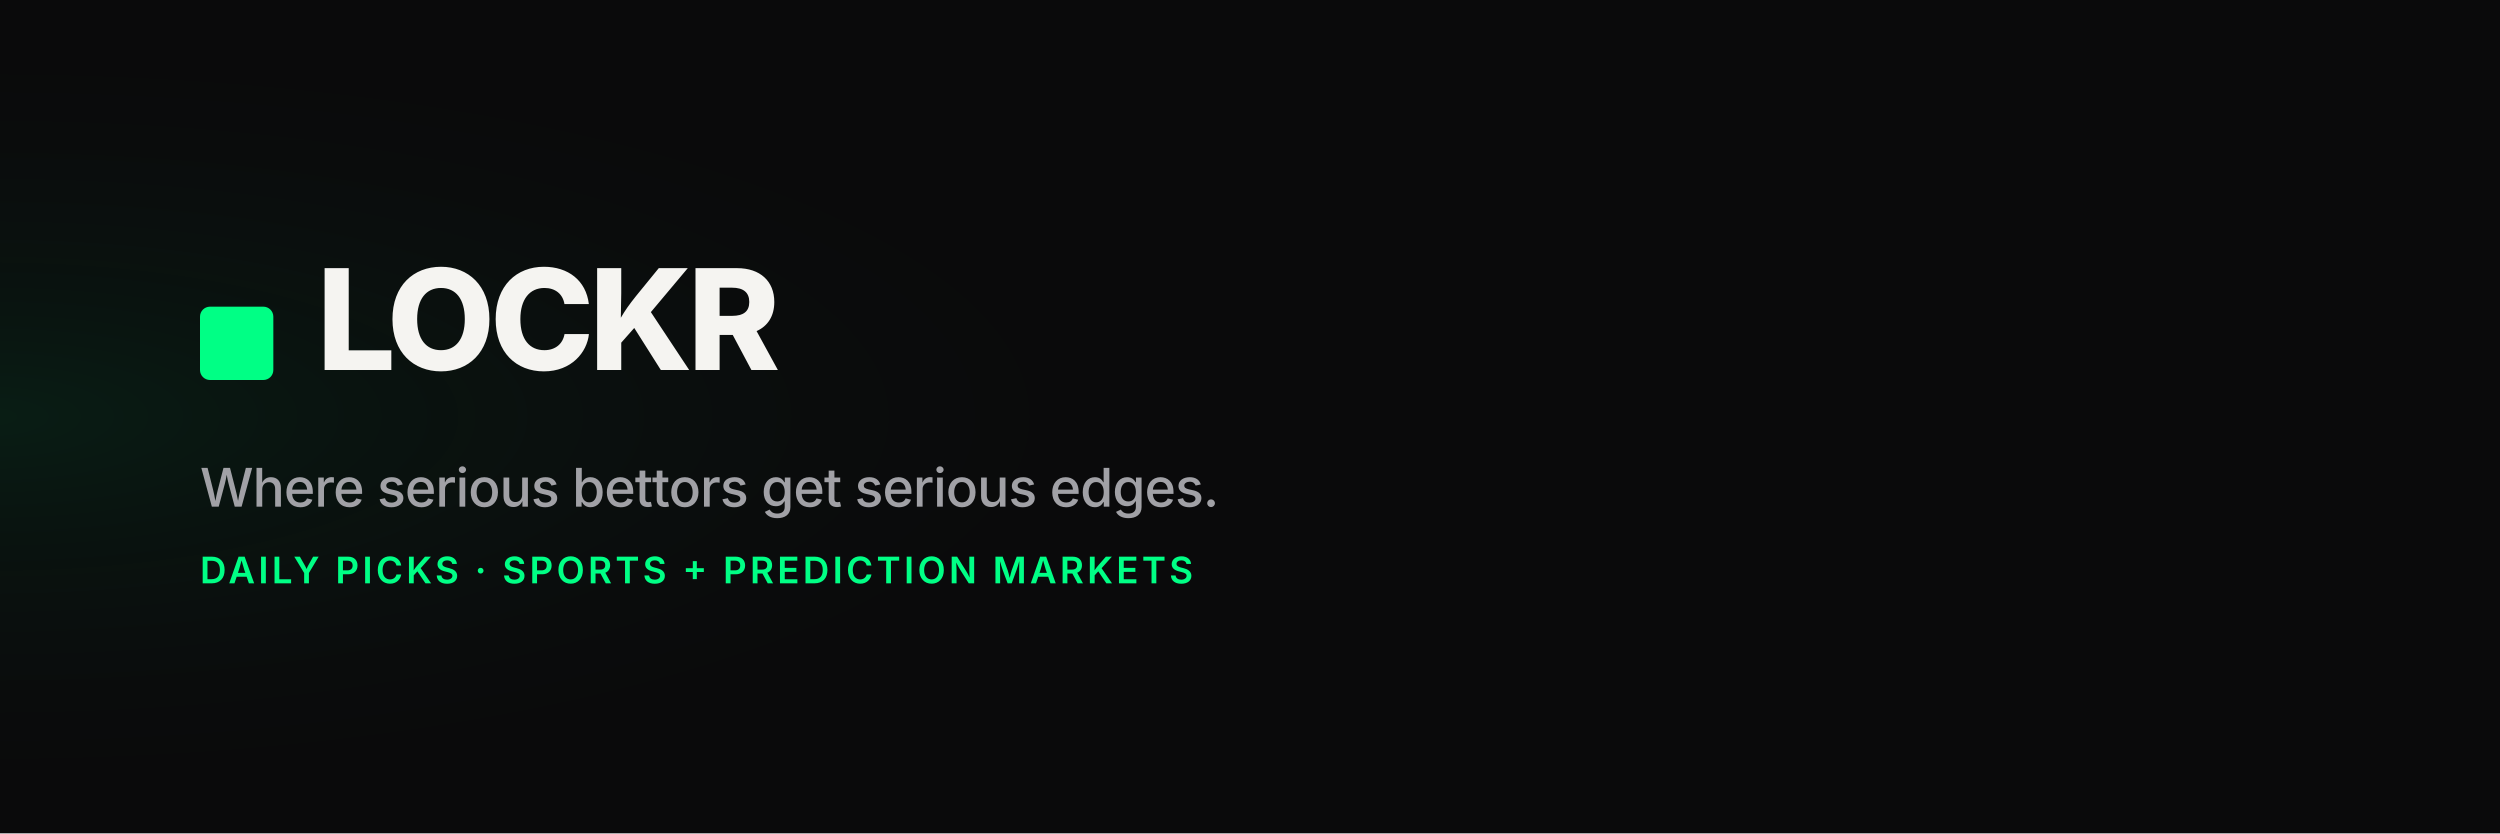
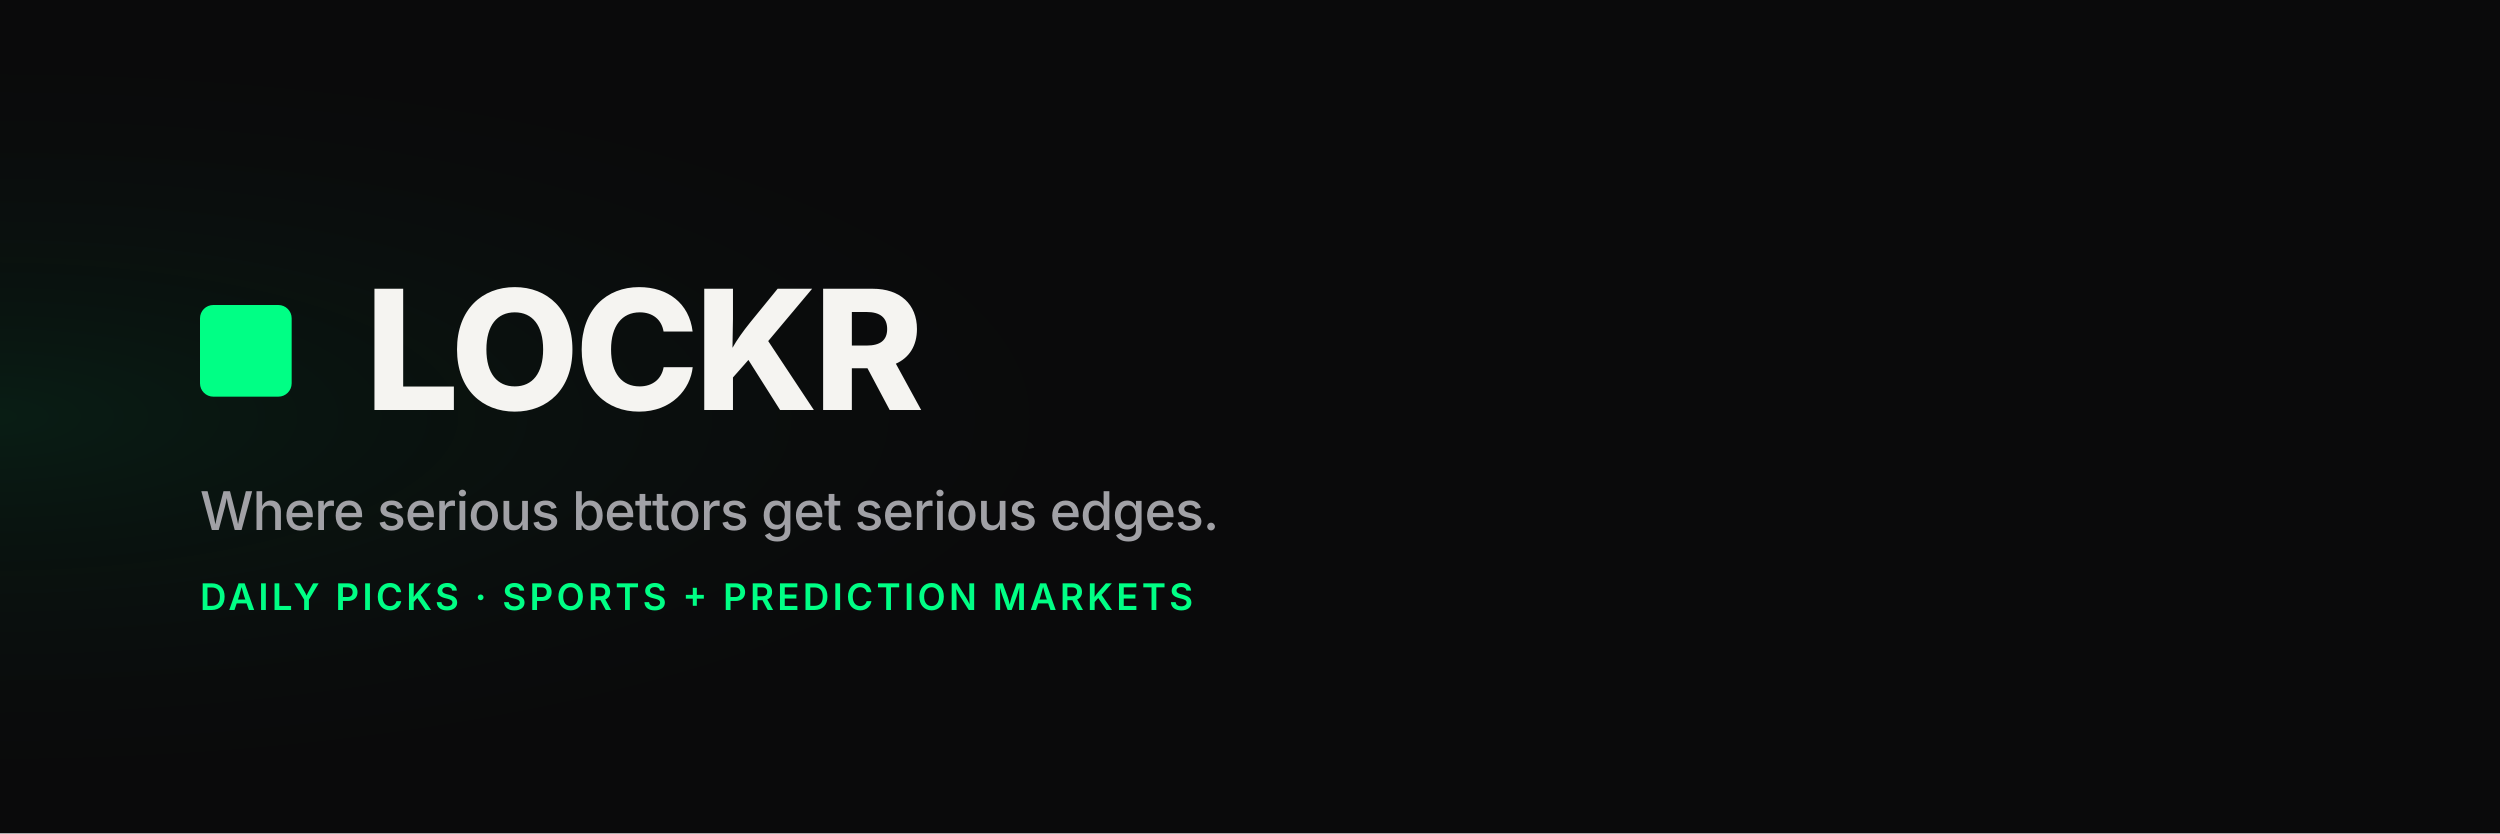
<svg xmlns="http://www.w3.org/2000/svg" width="1500" height="500" viewBox="0 0 1500 500">
+   <rect width="1500" height="500" fill="#0a0a0b" />
  <defs>
-     <radialGradient id="glow" cx="0%" cy="50%" r="80%">
+     <radialGradient id="bannerGlow" cx="0%" cy="50%" r="80%">
      <stop offset="0%" stop-color="#00ff85" stop-opacity="0.08" />
      <stop offset="60%" stop-color="#0a0a0b" stop-opacity="0" />
    </radialGradient>
  </defs>
-   <rect width="1500" height="500" fill="#0a0a0b" />
-   <rect width="1500" height="500" fill="url(#glow)" />
-   <rect x="120" y="184" width="44" height="44" rx="6" fill="#00ff85" />
-   <text x="190" y="222" font-family="-apple-system, BlinkMacSystemFont, 'Segoe UI', Inter, system-ui, sans-serif" font-size="84" font-weight="800" letter-spacing="-3" fill="#f5f4f1">LOCKR</text>
-   <text x="120" y="304" font-family="-apple-system, BlinkMacSystemFont, 'Segoe UI', Inter, system-ui, sans-serif" font-size="32" font-weight="500" letter-spacing="-0.5" fill="#a1a1a6">Where serious bettors get serious edges.</text>
-   <text x="120" y="350" font-family="-apple-system, BlinkMacSystemFont, 'Segoe UI', Inter, system-ui, sans-serif" font-size="22" font-weight="600" letter-spacing="2" fill="#00ff85">DAILY PICKS · SPORTS + PREDICTION MARKETS</text>
+   <rect width="1500" height="500" fill="url(#bannerGlow)" />
+   <rect x="120" y="183" width="55" height="55" rx="8" fill="#00ff85" />
+   <text x="219" y="246" font-family="-apple-system, BlinkMacSystemFont, 'Segoe UI', Inter, system-ui, sans-serif" font-size="100" font-weight="800" letter-spacing="-2.5" fill="#f5f4f1">LOCKR</text>
+   <text x="120" y="318" font-family="-apple-system, BlinkMacSystemFont, 'Segoe UI', Inter, system-ui, sans-serif" font-size="32" font-weight="500" letter-spacing="-0.5" fill="#a1a1a6">Where serious bettors get serious edges.</text>
+   <text x="120" y="366" font-family="-apple-system, BlinkMacSystemFont, 'Segoe UI', Inter, system-ui, sans-serif" font-size="22" font-weight="600" letter-spacing="2" fill="#00ff85">DAILY PICKS · SPORTS + PREDICTION MARKETS</text>
</svg>
